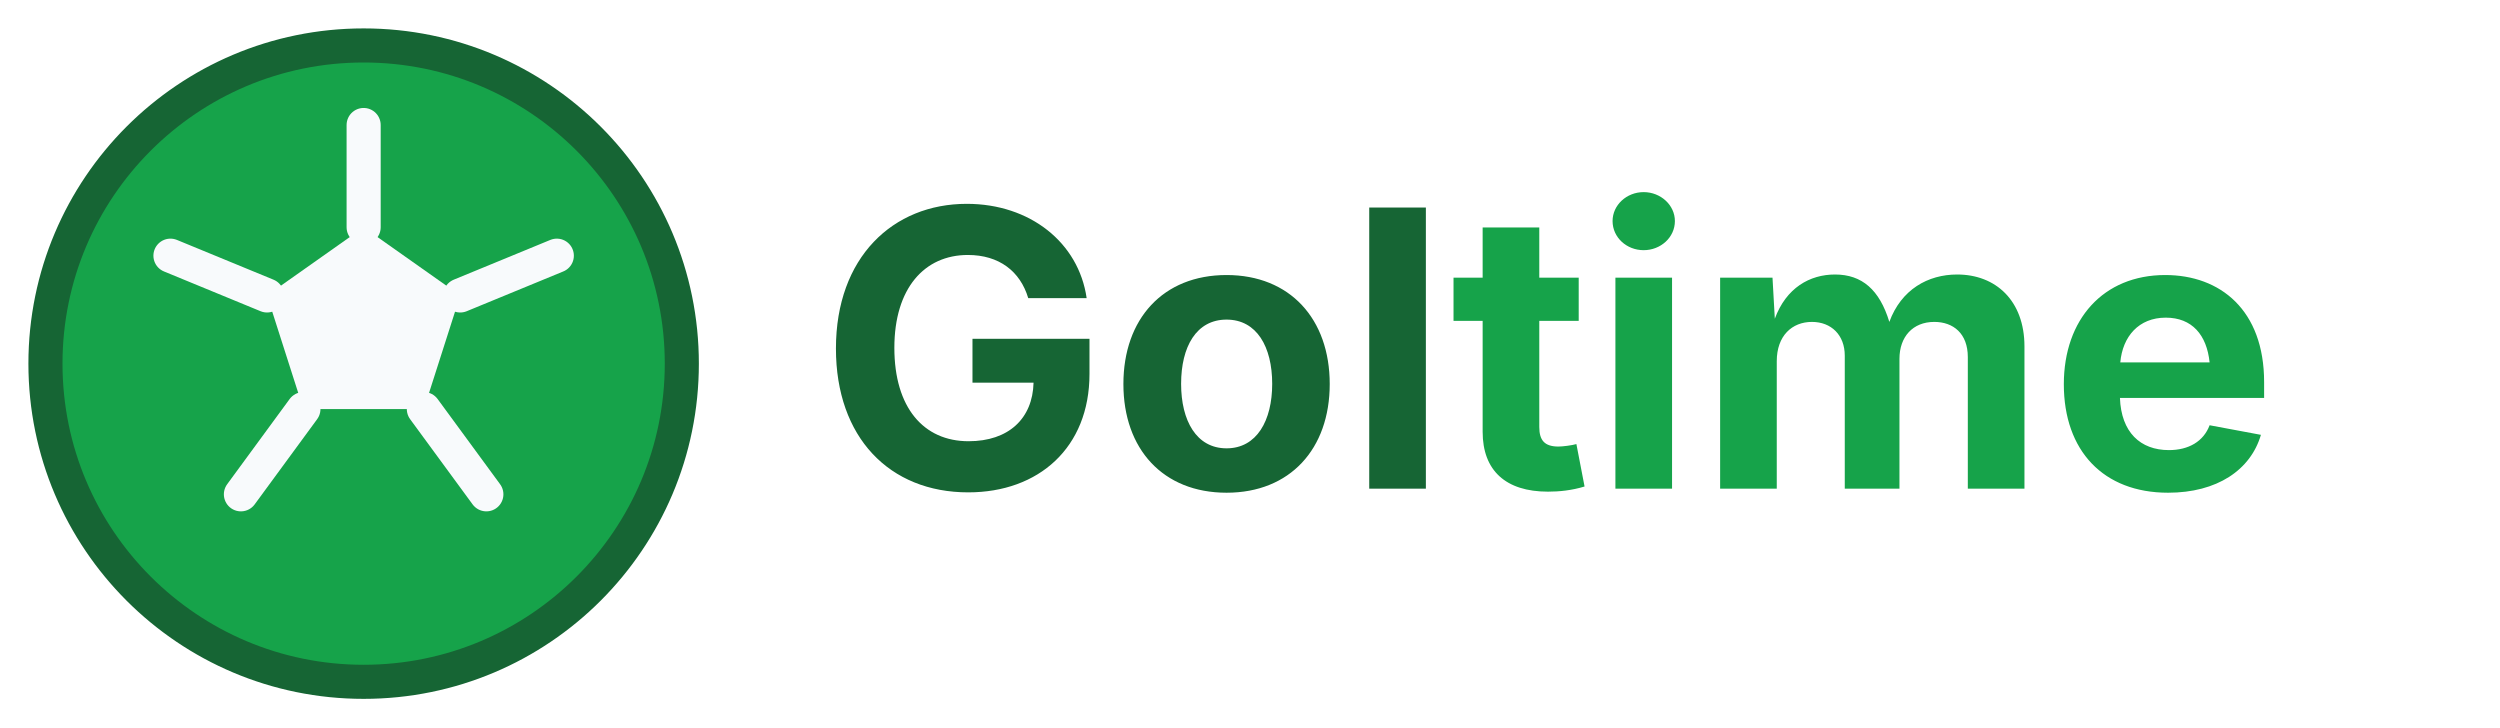
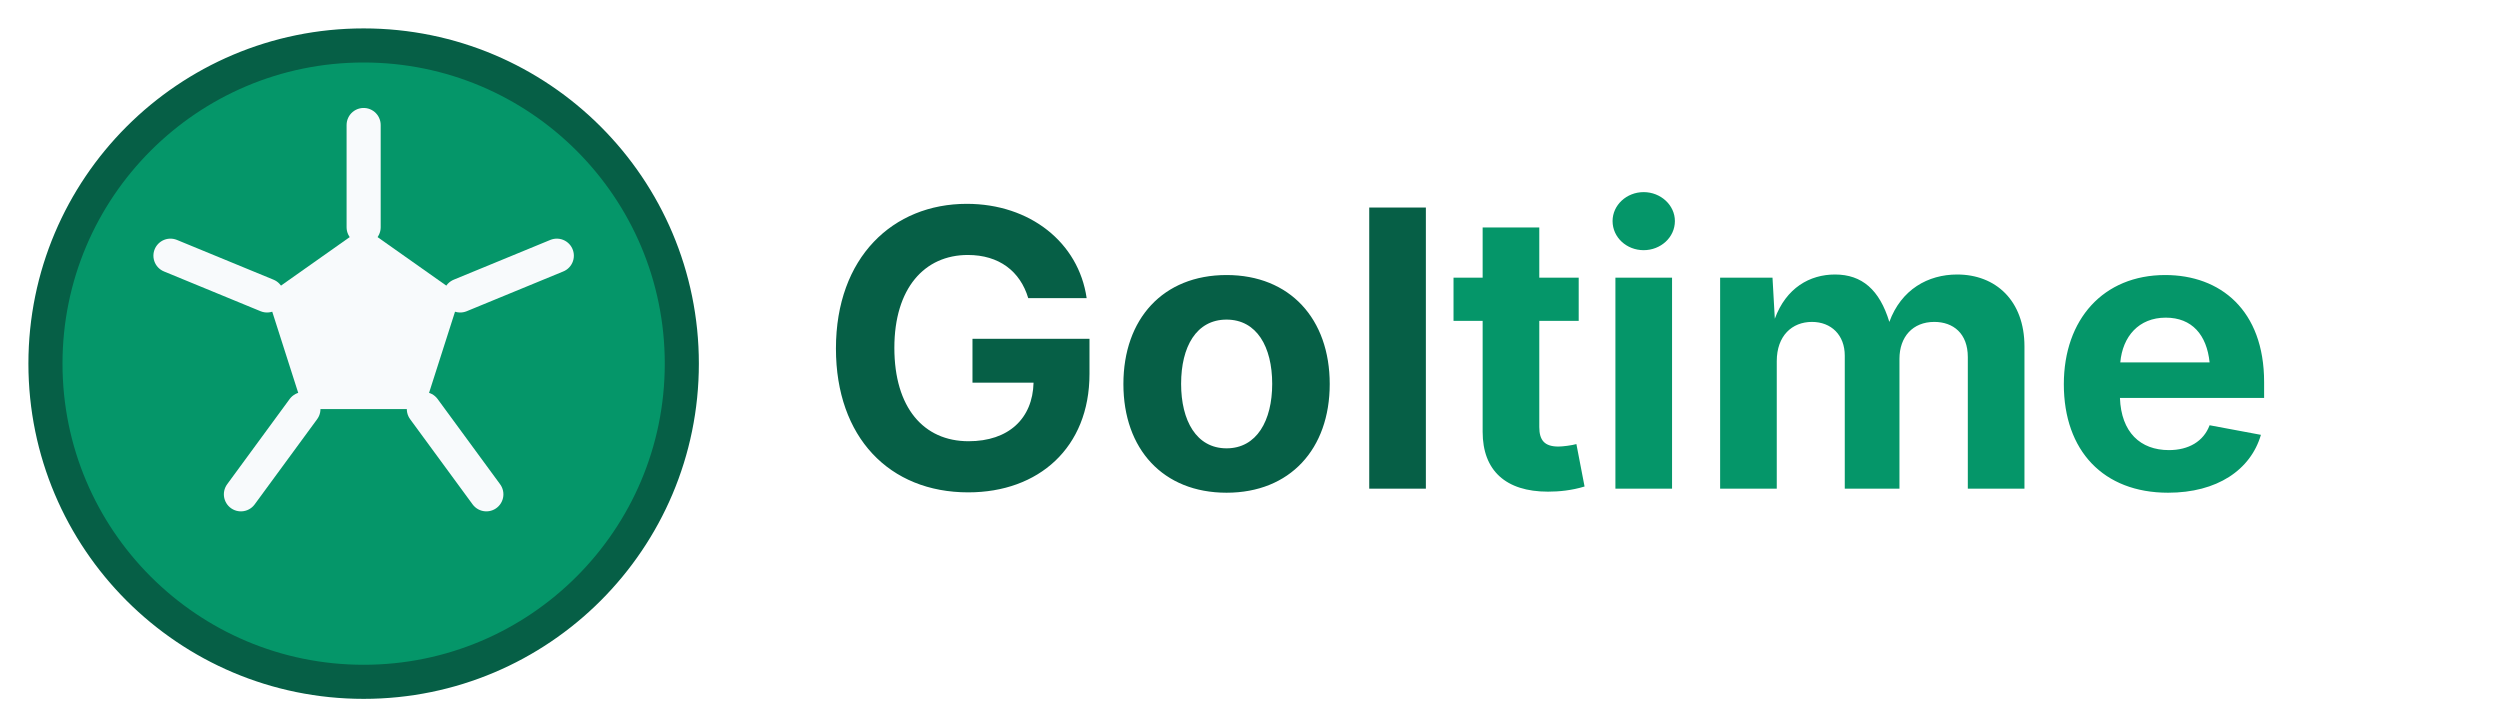
<svg xmlns="http://www.w3.org/2000/svg" viewBox="0 0 220 64" role="img" aria-label="Goltime">
  <g transform="translate(2 2)">
-     <circle cx="30" cy="30" r="28" fill="#16a34a" />
-     <circle cx="30" cy="30" r="28" fill="none" stroke="#166534" stroke-width="3" />
+     <circle cx="30" cy="30" r="28" fill="#059669" />
+     <circle cx="30" cy="30" r="28" fill="none" stroke="#065f46" stroke-width="3" />
    <polygon points="30,18 38.5,24 35.3,34 24.7,34 21.5,24" fill="#f8fafc" />
    <path d="M30 18V9M38.5 24l8.5-3.5M35.3 34l5.5 7.5M24.7 34l-5.5 7.5M21.5 24l-8.5-3.5" stroke="#f8fafc" stroke-width="3" stroke-linecap="round" fill="none" />
  </g>
-   <text x="72" y="43" font-family="Poppins, Inter, system-ui, sans-serif" font-size="34" font-weight="700" fill="#166534">Gol<tspan fill="#16a34a">time</tspan>
+   <text x="72" y="43" font-family="Plus Jakarta Sans, Inter, system-ui, sans-serif" font-size="34" font-weight="700" fill="#065f46">Gol<tspan fill="#059669">time</tspan>
  </text>
</svg>
